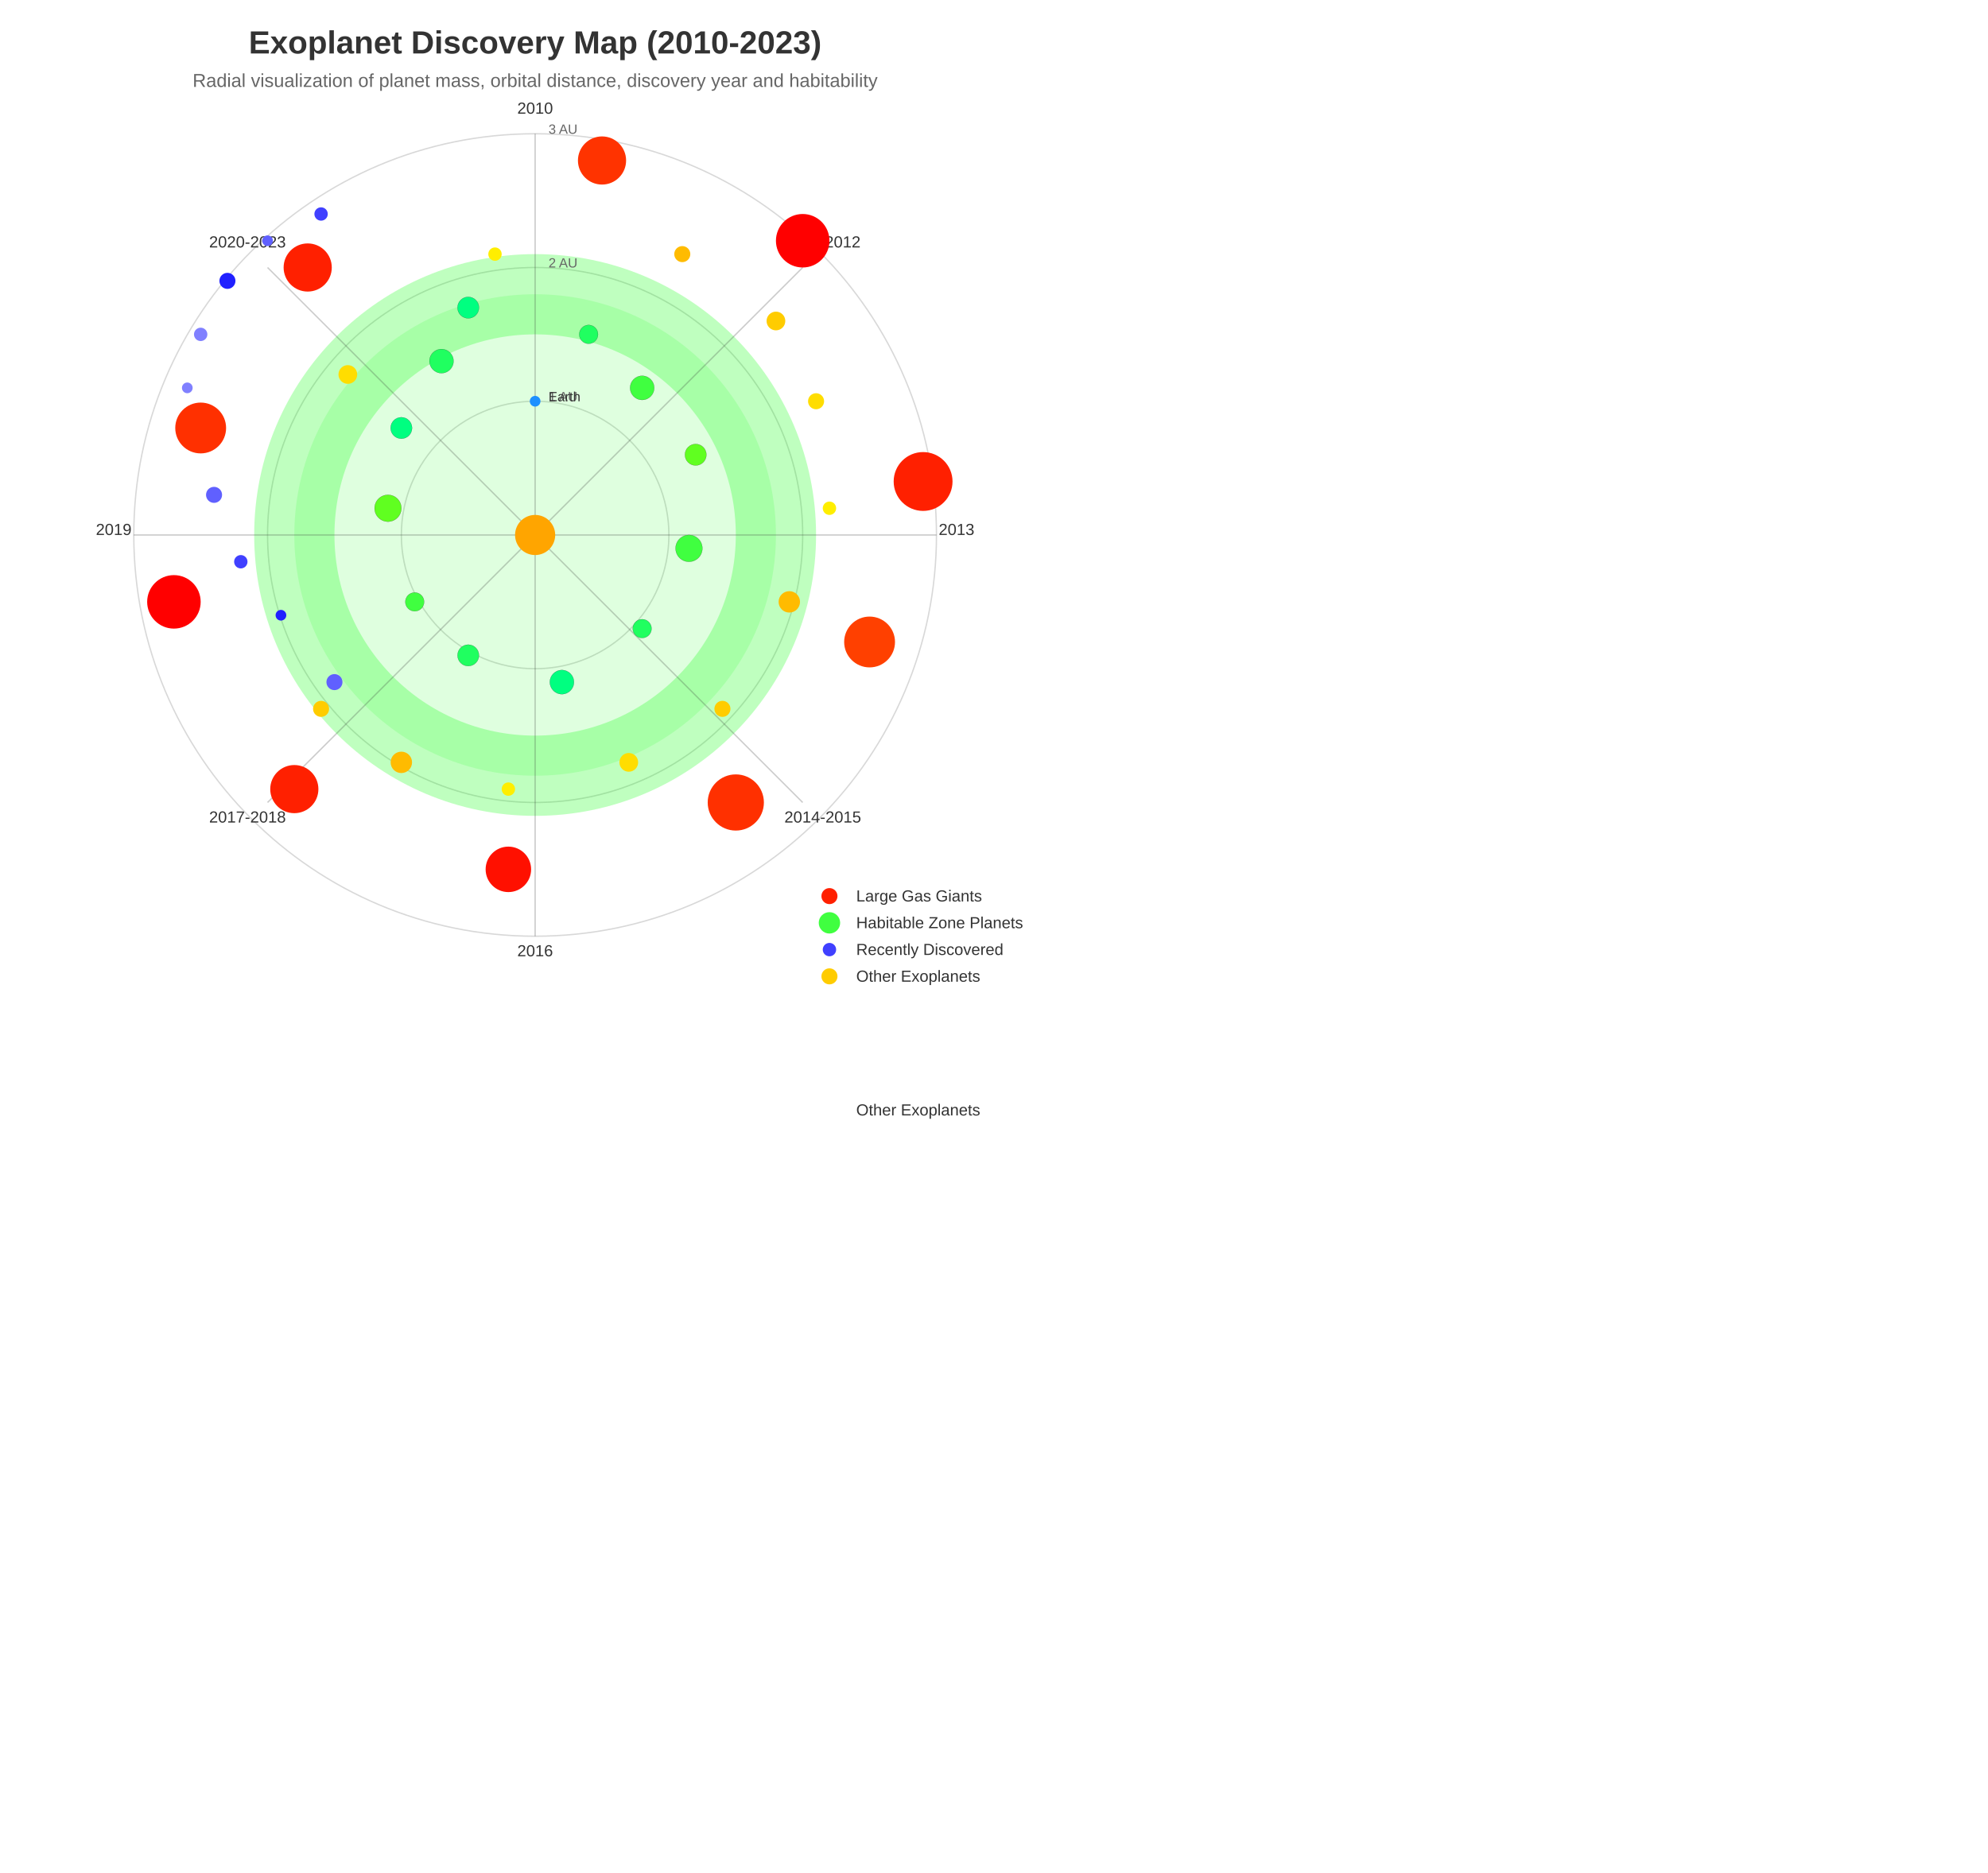
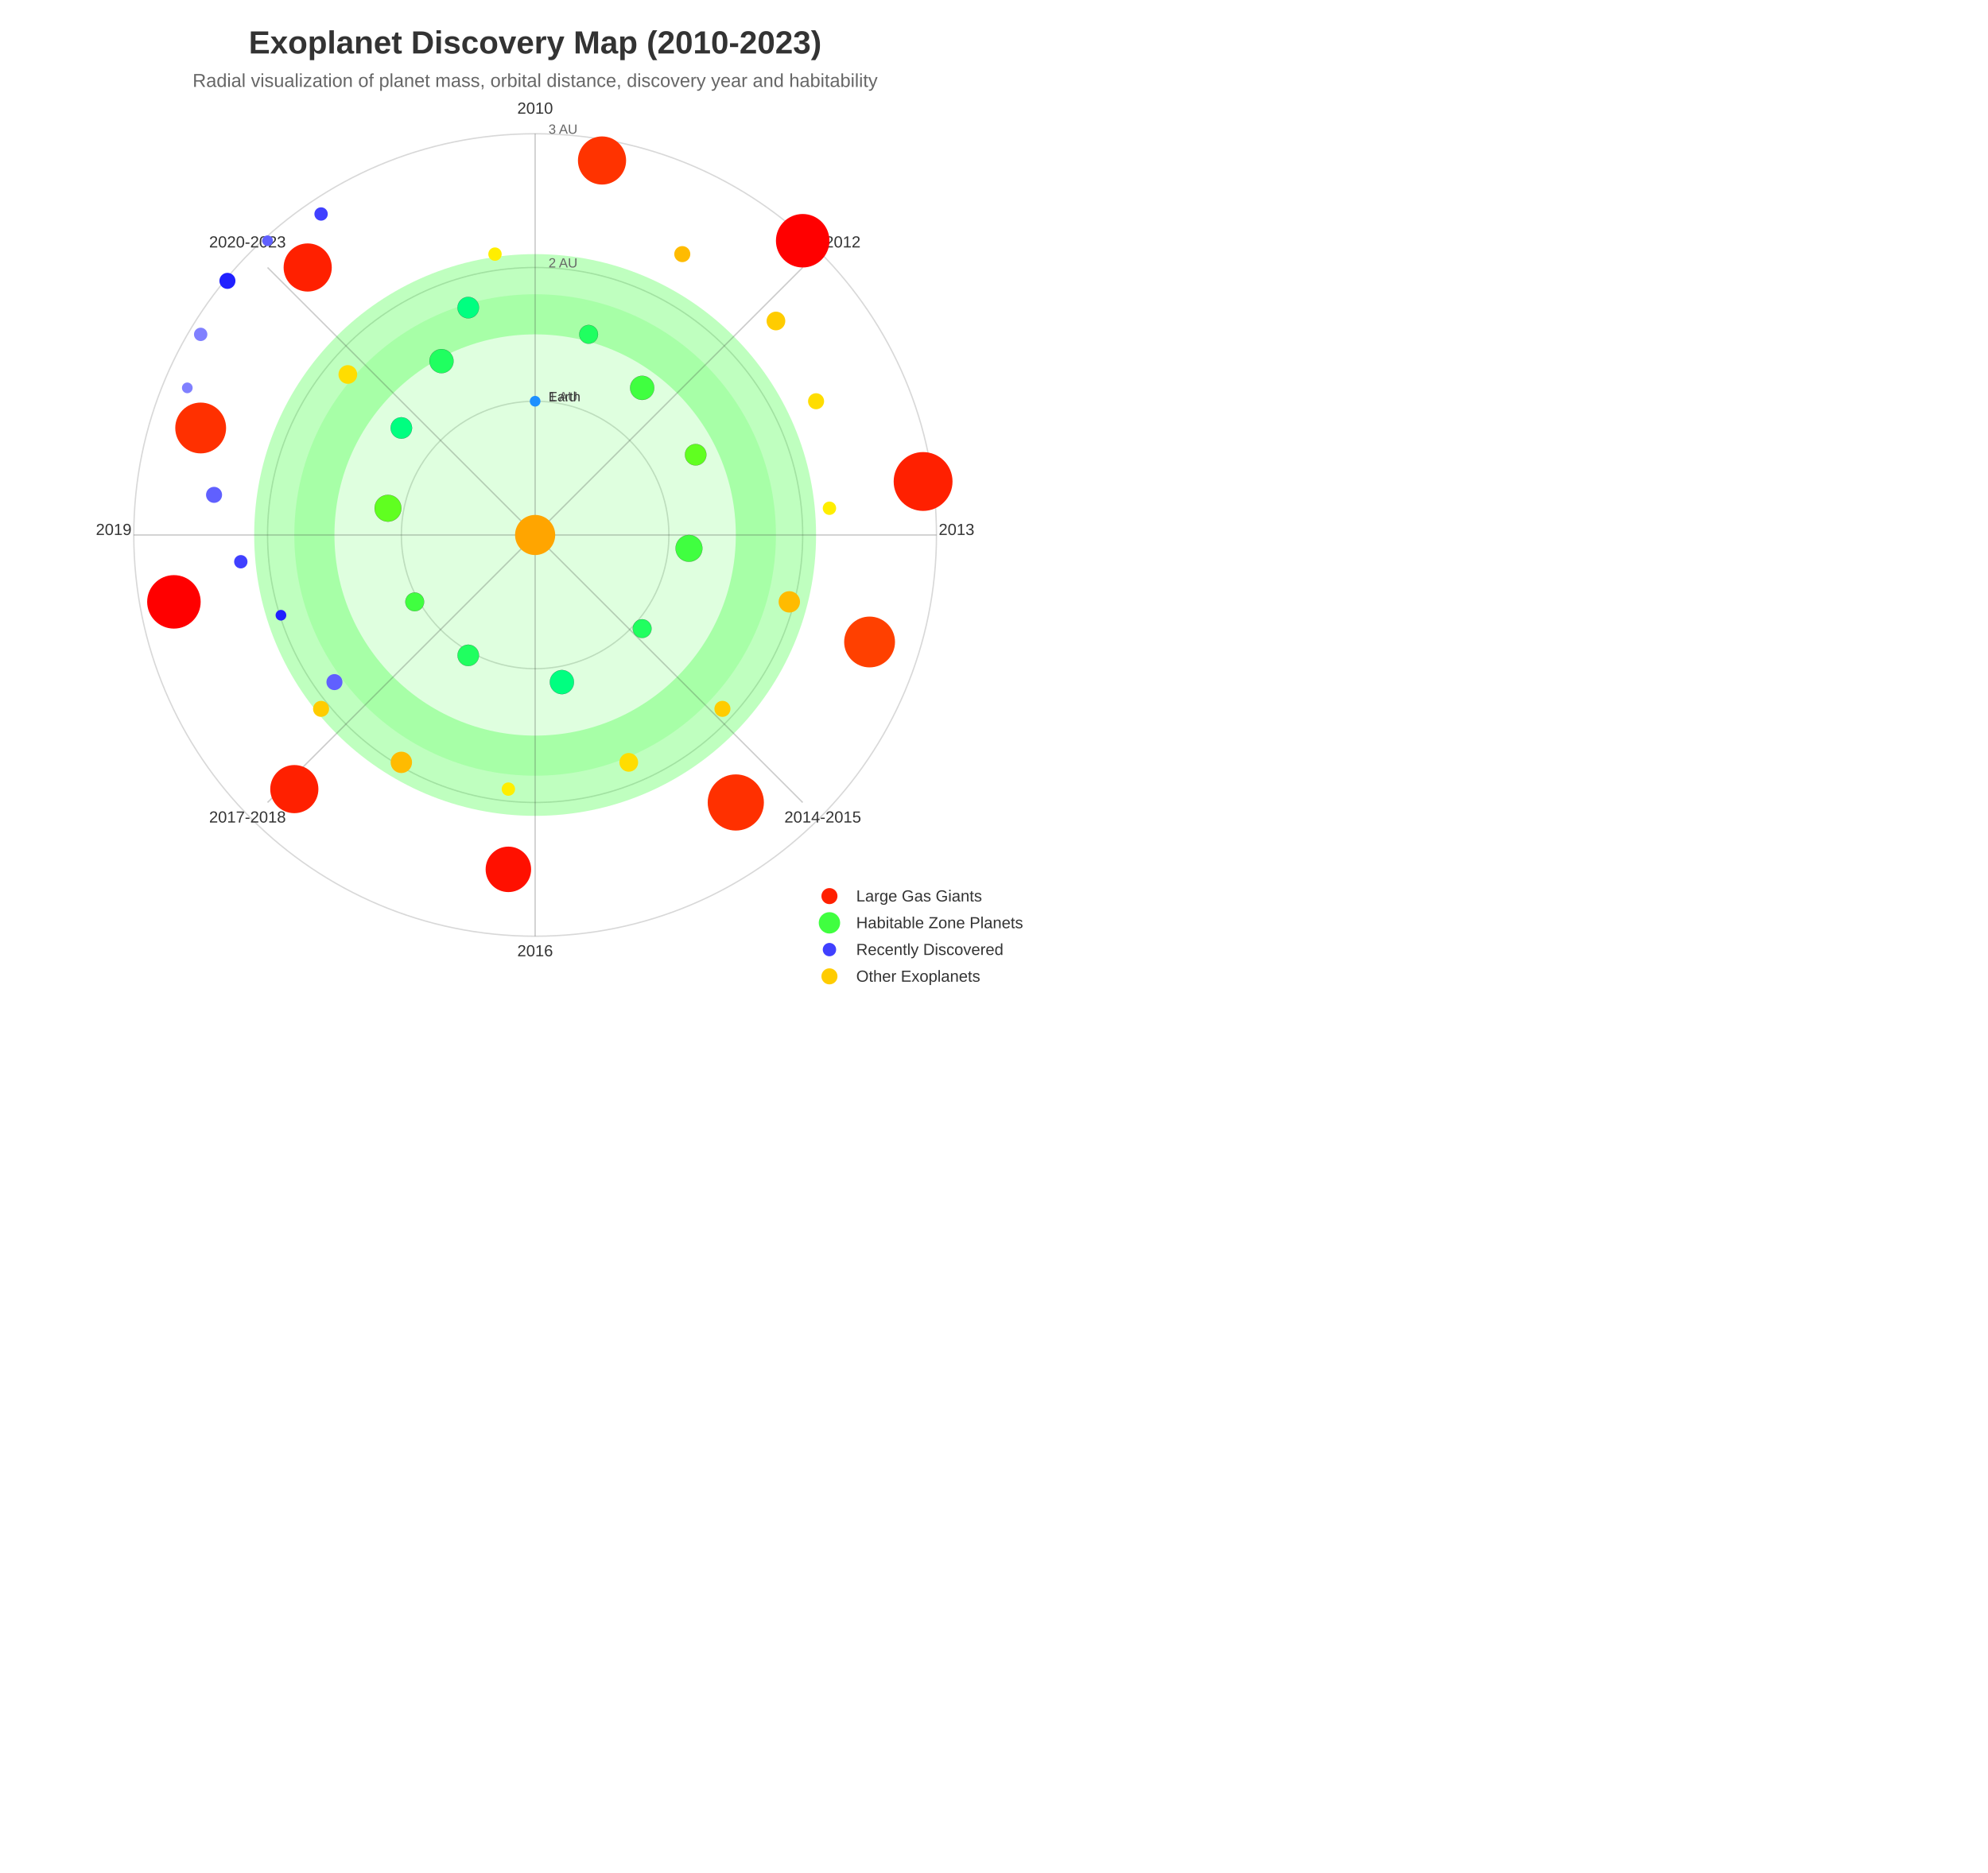
<svg xmlns="http://www.w3.org/2000/svg" height="1400" id="svg" tag_name="svg" width="1486">
  <defs id="defs" tag_name="svg/defs">
    <filter height="200%" id="filter" tag_name="svg/defs/filter" width="200%" x="-50%" y="-50%">
      <fegaussianblur id="fegaussianblur" result="blur" stdDeviation="3" tag_name="svg/defs/filter/fegaussianblur" />
      <fecomposite id="fecomposite" in="SourceGraphic" in2="blur" operator="over" tag_name="svg/defs/filter/fecomposite" />
    </filter>
  </defs>
  <g id="g_1" stroke="#33333330" stroke-width="1" tag_name="svg/g_1">
    <circle cx="400" cy="400" fill="none" id="circle_52" r="100" tag_name="svg/g_1/circle_52" />
    <circle cx="400" cy="400" fill="none" id="circle_51" r="200" tag_name="svg/g_1/circle_51" />
    <circle cx="400" cy="400" fill="none" id="circle_50" r="300" tag_name="svg/g_1/circle_50" />
    <circle class="reveliobad_1  reveliogood_9 reveliobad_3" cx="400" cy="400" fill="#00ff0020" id="circle_49" r="180" stroke="#00ff0040" stroke-width="60" tag_name="svg/g_1/circle_49" />
  </g>
  <g id="g" stroke="#33333340" stroke-width="1" tag_name="svg/g">
    <line id="line_7" tag_name="svg/g/line_7" x1="400" x2="400" y1="400" y2="100" />
    <line id="line_6" tag_name="svg/g/line_6" x1="400" x2="700" y1="400" y2="400" />
    <line id="line_5" tag_name="svg/g/line_5" x1="400" x2="400" y1="400" y2="700" />
    <line id="line_4" tag_name="svg/g/line_4" x1="400" x2="100" y1="400" y2="400" />
    <line id="line_3" tag_name="svg/g/line_3" x1="400" x2="600" y1="400" y2="200" />
    <line id="line_2" tag_name="svg/g/line_2" x1="400" x2="600" y1="400" y2="600" />
    <line id="line_1" tag_name="svg/g/line_1" x1="400" x2="200" y1="400" y2="600" />
    <line id="line" tag_name="svg/g/line" x1="400" x2="200" y1="400" y2="200" />
  </g>
  <text fill="#333333" font-family="Arial" font-size="12" id="text_18" tag_name="svg/text_18" text-anchor="middle" x="400" y="85">
    2010
  </text>
  <text fill="#333333" font-family="Arial" font-size="12" id="text_17" tag_name="svg/text_17" text-anchor="middle" x="715" y="400">
    2013
  </text>
  <text fill="#333333" font-family="Arial" font-size="12" id="text_16" tag_name="svg/text_16" text-anchor="middle" x="400" y="715">
    2016
  </text>
  <text fill="#333333" font-family="Arial" font-size="12" id="text_15" tag_name="svg/text_15" text-anchor="middle" x="85" y="400">
    2019
  </text>
  <text fill="#333333" font-family="Arial" font-size="12" id="text_14" tag_name="svg/text_14" text-anchor="middle" x="615" y="185">
    2011-2012
  </text>
  <text fill="#333333" font-family="Arial" font-size="12" id="text_13" tag_name="svg/text_13" text-anchor="middle" x="615" y="615">
    2014-2015
  </text>
  <text fill="#333333" font-family="Arial" font-size="12" id="text_12" tag_name="svg/text_12" text-anchor="middle" x="185" y="615">
    2017-2018
  </text>
  <text fill="#333333" font-family="Arial" font-size="12" id="text_11" tag_name="svg/text_11" text-anchor="middle" x="185" y="185">
    2020-2023
  </text>
  <text fill="#666666" font-family="Arial" font-size="10" id="text_10" tag_name="svg/text_10" text-anchor="start" x="410" y="300">
    1 AU
  </text>
  <text fill="#666666" font-family="Arial" font-size="10" id="text_9" tag_name="svg/text_9" text-anchor="start" x="410" y="200">
    2 AU
  </text>
  <text fill="#666666" font-family="Arial" font-size="10" id="text_8" tag_name="svg/text_8" text-anchor="start" x="410" y="100">
    3 AU
  </text>
  <circle class="reveliogood_5 reveliogood_X_2" cx="400" cy="400" fill="orange" id="circle_48" r="15" tag_name="svg/circle_48">
    <animate attributeName="r" dur="4s" id="animate" repeatCount="indefinite" tag_name="svg/circle_48/animate" values="15;17;15" />
  </circle>
  <circle cx="400" cy="300" fill="#1E90FF" id="circle_47" r="4" stroke-width="1" tag_name="svg/circle_47" />
  <text fill="#333333" font-family="Arial" font-size="10" id="text_7" tag_name="svg/text_7" x="410" y="300">
    Earth
  </text>
  <circle class="reveliogood reveliobad_1  reveliobad_2 reveliobad_3" cx="450" cy="120" fill="#ff3300" id="circle_46" r="18" tag_name="svg/circle_46" />
  <circle class="reveliogood  reveliobad_2" cx="600" cy="180" fill="#ff0000" id="circle_45" r="20" tag_name="svg/circle_45" />
  <circle class="reveliogood " cx="690" cy="360" fill="#ff2000" id="circle_44" r="22" tag_name="svg/circle_44" />
-   <circle class="reveliogood reveliobad_1 reveliobad_3" cx="650" cy="480" fill="#ff4000" id="circle_43" r="19" tag_name="svg/circle_43" />
+   <circle class="reveliogood reveliobad_1 reveliobad_3 reveliobad_5" cx="650" cy="480" fill="#ff4000" id="circle_43" r="19" tag_name="svg/circle_43" />
  <circle class="reveliogood " cx="550" cy="600" fill="#ff3000" id="circle_42" r="21" tag_name="svg/circle_42" />
  <circle class="reveliogood " cx="380" cy="650" fill="#ff1000" id="circle_41" r="17" tag_name="svg/circle_41" />
  <circle class="reveliogood reveliobad_1  reveliobad_2 reveliobad_3" cx="220" cy="590" fill="#ff2000" id="circle_40" r="18" tag_name="svg/circle_40" />
-   <circle class="reveliogood reveliobad_1 reveliobad_3" cx="130" cy="450" fill="#ff0000" id="circle_39" r="20" tag_name="svg/circle_39" />
-   <circle class="reveliogood reveliobad_1 reveliobad_3" cx="150" cy="320" fill="#ff3000" id="circle_38" r="19" tag_name="svg/circle_38" />
-   <circle class="reveliogood reveliobad_1 reveliobad_3" cx="230" cy="200" fill="#ff2000" id="circle_37" r="18" tag_name="svg/circle_37" />
+   <circle class="reveliogood reveliobad_1 reveliobad_3 reveliobad_5" cx="130" cy="450" fill="#ff0000" id="circle_39" r="20" tag_name="svg/circle_39" />
+   <circle class="reveliogood reveliobad_1 reveliobad_3 reveliobad_5" cx="150" cy="320" fill="#ff3000" id="circle_38" r="19" tag_name="svg/circle_38" />
+   <circle class="reveliogood reveliobad_1 reveliobad_3 reveliobad_5" cx="230" cy="200" fill="#ff2000" id="circle_37" r="18" tag_name="svg/circle_37" />
  <circle class="reveliogood_2 reveliogood_X_1 reveliogood_9 reveliobad_4" cx="350" cy="230" fill="#00ff80" id="circle_36" r="8" stroke="rgb(0,0,0)" stroke-width="0.1" tag_name="svg/circle_36" />
  <circle class="reveliogood_2 reveliogood_X_1 reveliogood_9 reveliobad_4" cx="440" cy="250" fill="#20ff60" id="circle_35" r="7" stroke="rgb(0,0,0)" stroke-width="0.1" tag_name="svg/circle_35" />
  <circle class="reveliogood_2 reveliogood_X_1 reveliogood_9 reveliobad_4" cx="480" cy="290" fill="#40ff40" id="circle_34" r="9" stroke="rgb(0,0,0)" stroke-width="0.1" tag_name="svg/circle_34" />
  <circle class="reveliogood_2 reveliogood_X_1 reveliogood_9 reveliobad_4" cx="520" cy="340" fill="#60ff20" id="circle_33" r="8" stroke="rgb(0,0,0)" stroke-width="0.1" tag_name="svg/circle_33" />
  <circle class="reveliogood_2 reveliogood_X_1 reveliogood_9 reveliobad_4" cx="515" cy="410" fill="#40ff40" id="circle_32" r="10" stroke="rgb(0,0,0)" stroke-width="0.1" tag_name="svg/circle_32" />
  <circle class="reveliogood_2 reveliogood_X_1 reveliogood_9 reveliobad_3 reveliobad_4" cx="480" cy="470" fill="#20ff60" id="circle_31" r="7" stroke="rgb(0,0,0)" stroke-width="0.1" tag_name="svg/circle_31" />
  <circle class="reveliogood_2 reveliogood_X_1 reveliogood_9 reveliobad_3 reveliobad_4" cx="420" cy="510" fill="#00ff80" id="circle_30" r="9" stroke="rgb(0,0,0)" stroke-width="0.1" tag_name="svg/circle_30" />
  <circle class="reveliogood_2 reveliogood_X_1 reveliogood_9 reveliobad_4" cx="350" cy="490" fill="#20ff60" id="circle_29" r="8" stroke="rgb(0,0,0)" stroke-width="0.1" tag_name="svg/circle_29" />
  <circle class="reveliogood_2 reveliogood_X_1 reveliogood_9 reveliobad_4" cx="310" cy="450" fill="#40ff40" id="circle_28" r="7" stroke="rgb(0,0,0)" stroke-width="0.1" tag_name="svg/circle_28" />
  <circle class="reveliogood_2 reveliogood_X_1 reveliogood_9 reveliobad_4" cx="290" cy="380" fill="#60ff20" id="circle_27" r="10" stroke="rgb(0,0,0)" stroke-width="0.1" tag_name="svg/circle_27" />
  <circle class="reveliogood_2 reveliogood_X_1 reveliogood_9 reveliobad_3 reveliobad_4" cx="300" cy="320" fill="#00ff80" id="circle_26" r="8" stroke="rgb(0,0,0)" stroke-width="0.1" tag_name="svg/circle_26" />
  <circle class="reveliogood_2 reveliogood_X_1 reveliogood_9" cx="330" cy="270" fill="#20ff60" id="circle_25" r="9" stroke="rgb(0,0,0)" stroke-width="0.1" tag_name="svg/circle_25" />
  <circle class="reveliogood_7" cx="240" cy="160" fill="#4040ff" id="circle_24" r="5" tag_name="svg/circle_24" />
-   <circle class="reveliogood_7" cx="200" cy="180" fill="#6060ff" id="circle_23" r="4" tag_name="svg/circle_23" />
+   <circle class="reveliogood_7 reveliobad_5" cx="200" cy="180" fill="#6060ff" id="circle_23" r="4" tag_name="svg/circle_23" />
  <circle class="reveliogood_7" cx="170" cy="210" fill="#2020ff" id="circle_22" r="6" tag_name="svg/circle_22" />
  <circle class="reveliogood_7 reveliobad_1" cx="150" cy="250" fill="#8080ff" id="circle_21" r="5" tag_name="svg/circle_21" />
  <circle class="reveliogood_7 reveliobad_1" cx="140" cy="290" fill="#8080ff" id="circle_20" r="4" tag_name="svg/circle_20" />
  <circle class="reveliogood_8 reveliobad_1" cx="160" cy="370" fill="#6060ff" id="circle_19" r="6" tag_name="svg/circle_19" />
  <circle class="reveliogood_8" cx="180" cy="420" fill="#4040ff" id="circle_18" r="5" tag_name="svg/circle_18" />
  <circle class="reveliogood_8" cx="210" cy="460" fill="#2020ff" id="circle_17" r="4" tag_name="svg/circle_17" />
  <circle class="reveliogood_8" cx="250" cy="510" fill="#6060ff" id="circle_16" r="6" tag_name="svg/circle_16" />
  <circle class="reveliogood_5" cx="580" cy="240" fill="#ffcc00" id="circle_15" r="7" tag_name="svg/circle_15" />
  <circle class="reveliogood_5" cx="610" cy="300" fill="#ffdd00" id="circle_14" r="6" tag_name="svg/circle_14" />
  <circle class="reveliogood_5" cx="620" cy="380" fill="#ffee00" id="circle_13" r="5" tag_name="svg/circle_13" />
  <circle class="reveliogood_5" cx="590" cy="450" fill="#ffbb00" id="circle_12" r="8" tag_name="svg/circle_12" />
  <circle class="reveliogood_5" cx="540" cy="530" fill="#ffcc00" id="circle_11" r="6" tag_name="svg/circle_11" />
  <circle class="reveliogood_5" cx="470" cy="570" fill="#ffdd00" id="circle_10" r="7" tag_name="svg/circle_10" />
  <circle class="reveliogood_5" cx="380" cy="590" fill="#ffee00" id="circle_9" r="5" tag_name="svg/circle_9" />
  <circle class="reveliogood_5" cx="300" cy="570" fill="#ffbb00" id="circle_8" r="8" tag_name="svg/circle_8" />
  <circle class="reveliogood_5" cx="240" cy="530" fill="#ffcc00" id="circle_7" r="6" tag_name="svg/circle_7" />
  <circle class="reveliogood_5" cx="260" cy="280" fill="#ffdd00" id="circle_6" r="7" tag_name="svg/circle_6" />
  <circle class="reveliogood_5" cx="370" cy="190" fill="#ffee00" id="circle_5" r="5" tag_name="svg/circle_5" />
  <circle class="reveliogood_5" cx="510" cy="190" fill="#ffbb00" id="circle_4" r="6" tag_name="svg/circle_4" />
  <circle class="reveliobad_2" cx="620" cy="670" fill="#ff2000" id="circle_3" r="6" tag_name="svg/circle_3" />
  <text fill="#333333" font-family="Arial" font-size="12" id="text_6" tag_name="svg/text_6" x="640" y="674">
    Large Gas Giants
  </text>
  <circle class="reveliobad_4 reveliogood_X_1" cx="620" cy="690" fill="#40ff40" id="circle_2" r="8" tag_name="svg/circle_2" />
  <text fill="#333333" font-family="Arial" font-size="12" id="text_5" tag_name="svg/text_5" x="640" y="694">
    Habitable Zone Planets
  </text>
  <circle cx="620" cy="710" fill="#4040ff" id="circle_1" r="5" tag_name="svg/circle_1" />
  <text fill="#333333" font-family="Arial" font-size="12" id="text_4" tag_name="svg/text_4" x="640" y="714">
    Recently Discovered
  </text>
  <circle cx="620" cy="730" fill="#ffcc00" id="circle" r="6" tag_name="svg/circle" />
  <text fill="#333333" font-family="Arial" font-size="12" id="text_3" tag_name="svg/text_3" x="640" y="734">
    Other Exoplanets
  </text>
-   <text fill="#333333" font-family="Arial" font-size="12" id="text_2" tag_name="svg/text_2" x="640" y="834">
-     Other Exoplanets
-   </text>
  <text fill="#333333" font-family="Arial" font-size="24" font-weight="bold" id="text_1" tag_name="svg/text_1" text-anchor="middle" x="400" y="40">
    Exoplanet Discovery Map (2010-2023)
  </text>
  <text fill="#666666" font-family="Arial" font-size="14" id="text" tag_name="svg/text" text-anchor="middle" x="400" y="65">
    Radial visualization of planet mass, orbital distance, discovery year and habitability
  </text>
</svg>
